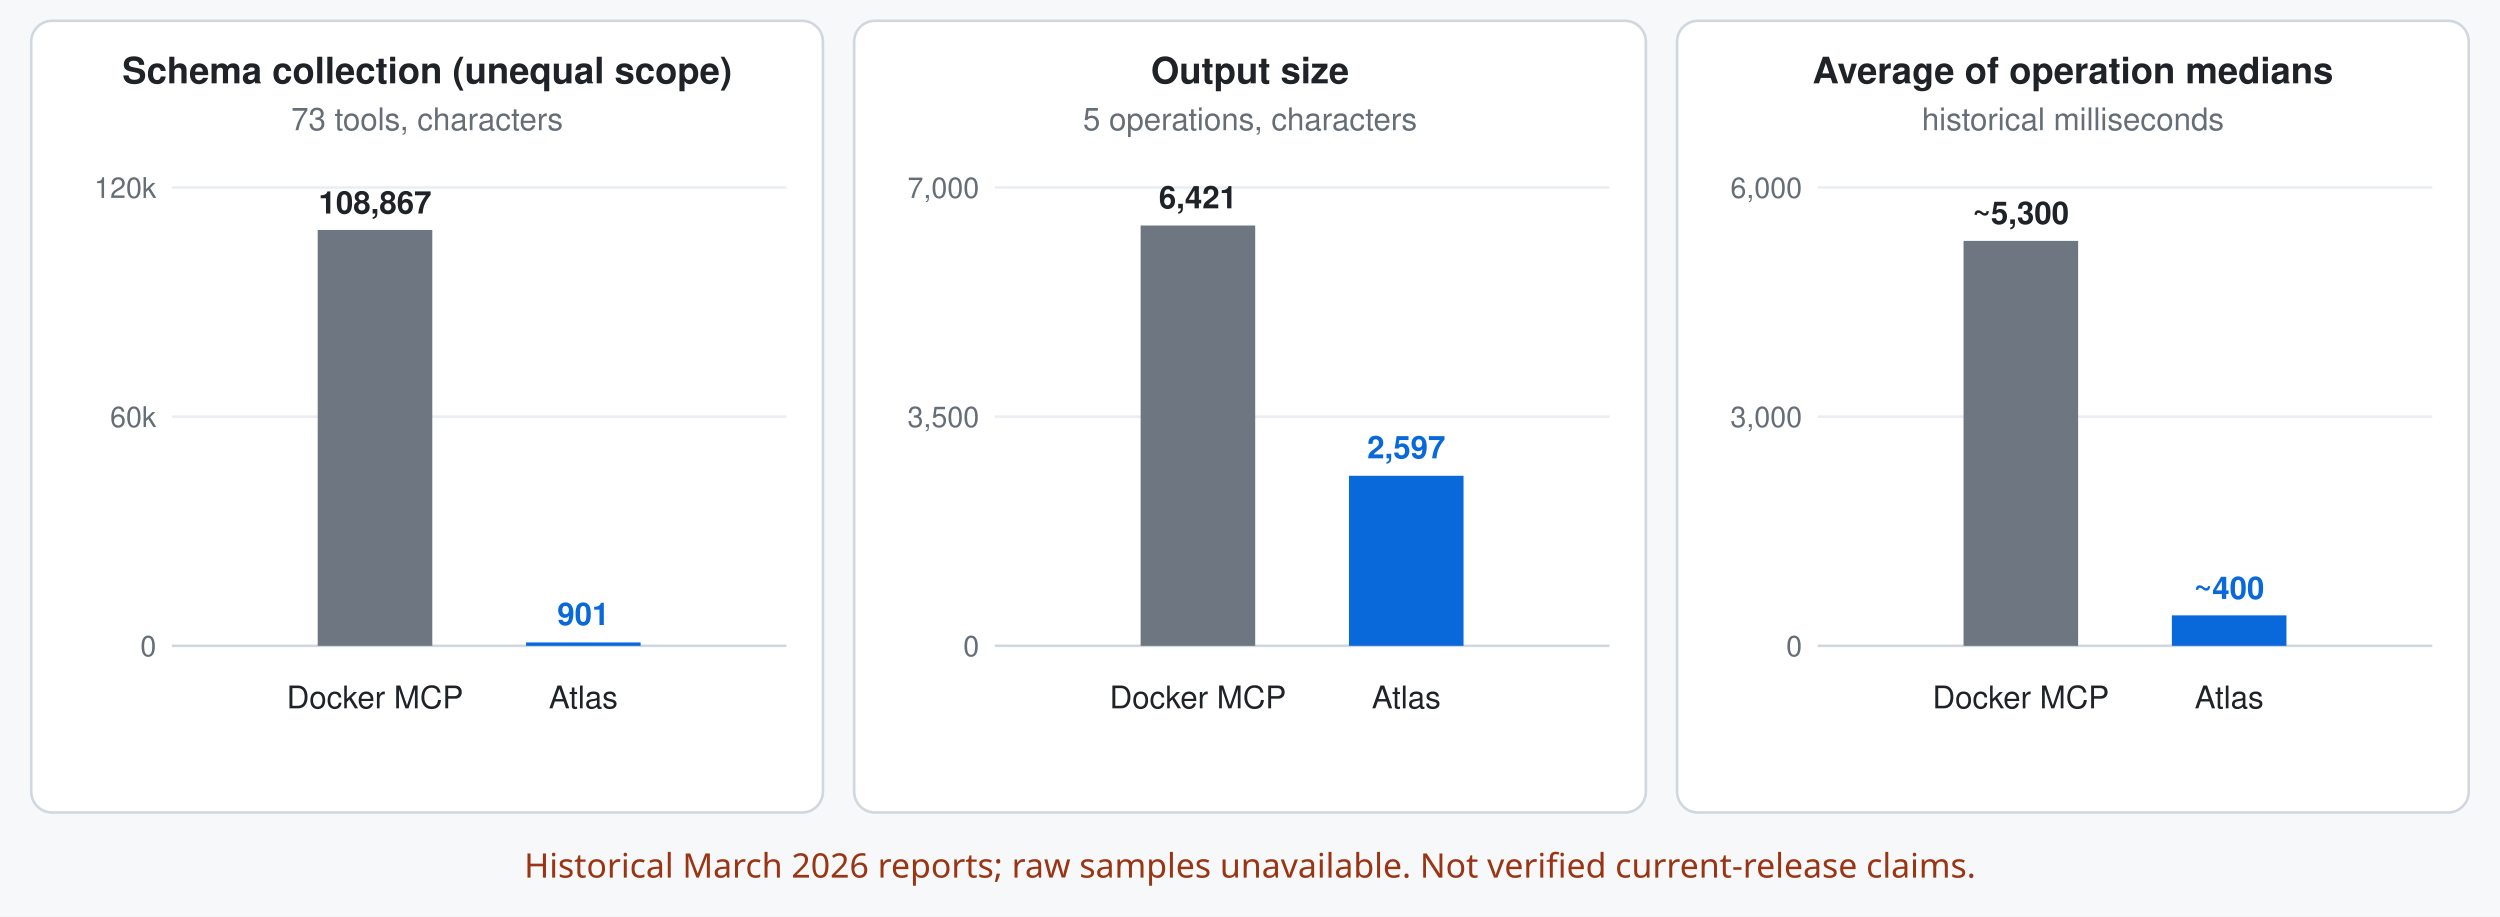
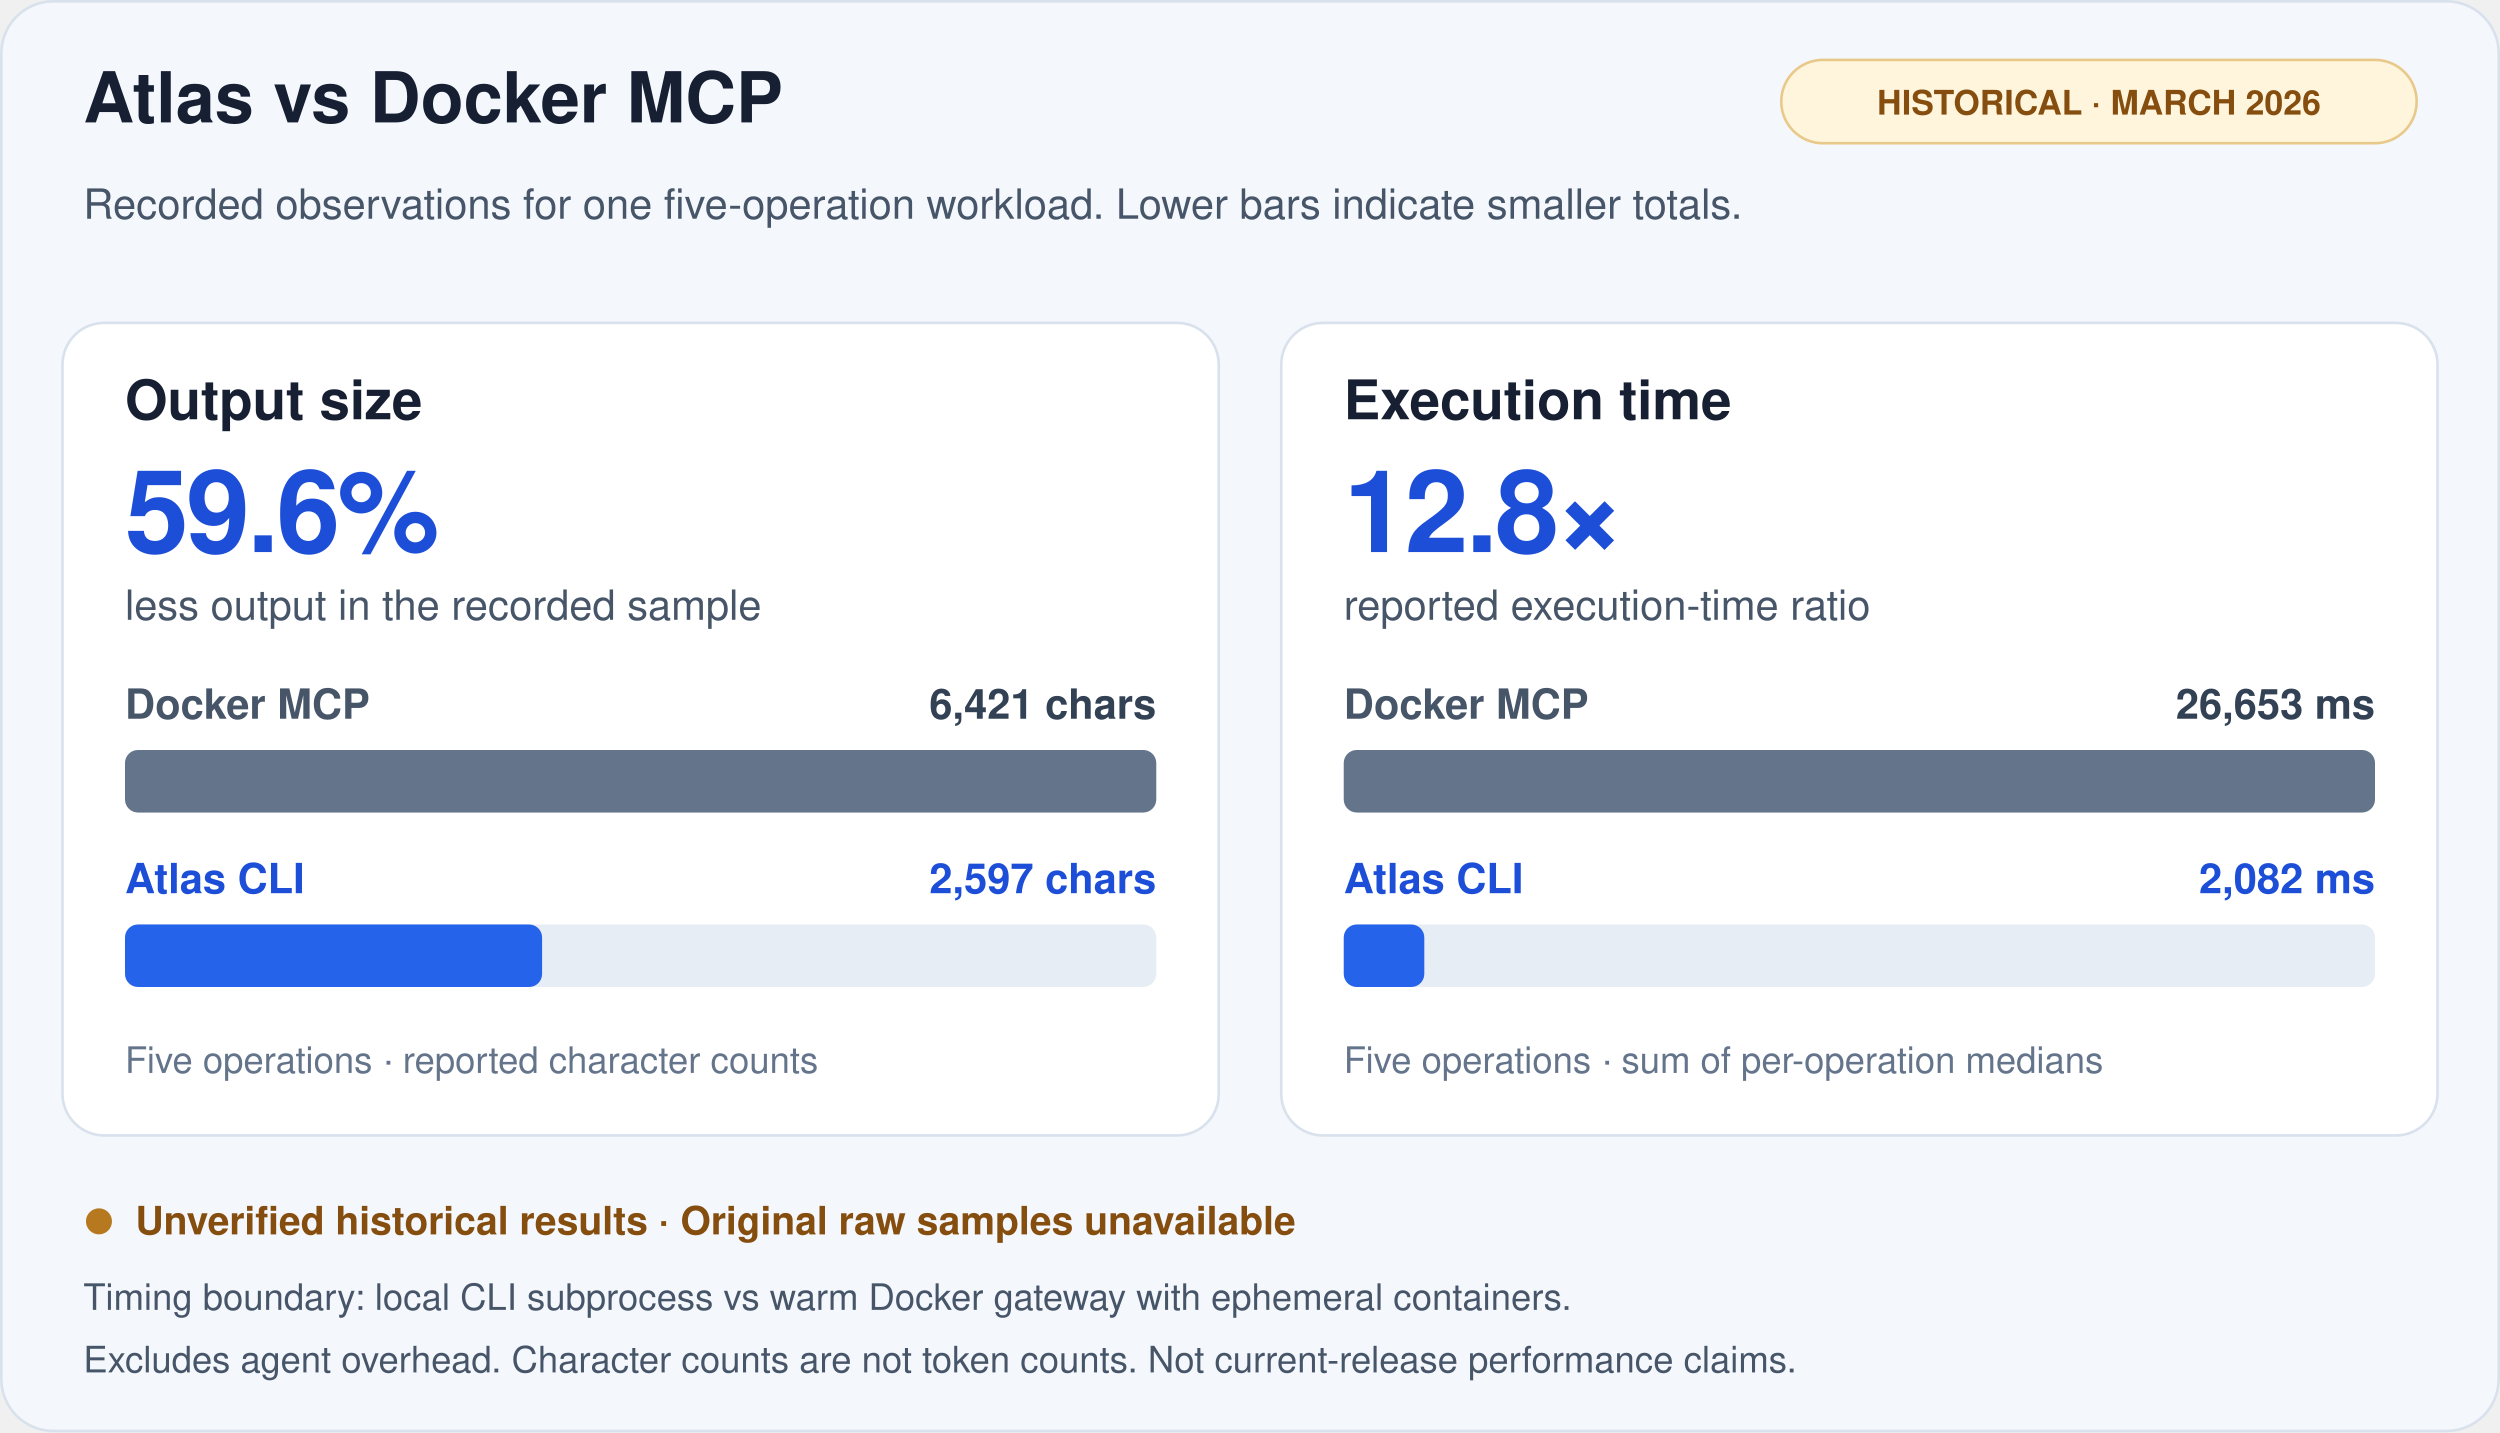
- <svg xmlns="http://www.w3.org/2000/svg" width="960" height="352" viewBox="0 0 960 352" role="img">
-   <rect width="960" height="352" fill="#f6f8fa" />
-   <g font-family="ui-sans-serif, system-ui, -apple-system, Segoe UI, Helvetica, Arial, sans-serif">
-     <rect x="12" y="8" width="304" height="304" rx="8" fill="#ffffff" stroke="#d0d7de" />
-     <text x="164" y="32" text-anchor="middle" font-size="14" font-weight="650" fill="#1f2328">Schema collection (unequal scope)</text>
-     <text x="164" y="50" text-anchor="middle" font-size="12" fill="#656d76">73 tools, characters</text>
-     <line x1="66" y1="72" x2="302" y2="72" stroke="#eaeef2" />
-     <line x1="66" y1="160" x2="302" y2="160" stroke="#eaeef2" />
-     <line x1="66" y1="248" x2="302" y2="248" stroke="#d0d7de" />
-     <text x="60" y="76" text-anchor="end" font-size="11" fill="#656d76">120k</text>
-     <text x="60" y="164" text-anchor="end" font-size="11" fill="#656d76">60k</text>
-     <text x="60" y="252" text-anchor="end" font-size="11" fill="#656d76">0</text>
-     <rect x="122" y="88.3" width="44" height="159.7" fill="#6e7781" />
-     <rect x="202" y="246.7" width="44" height="1.3" fill="#0969da" />
-     <text x="144" y="82" text-anchor="middle" font-size="12" font-weight="650" fill="#1f2328">108,867</text>
-     <text x="224" y="240" text-anchor="middle" font-size="12" font-weight="650" fill="#0969da">901</text>
-     <text x="144" y="272" text-anchor="middle" font-size="12" fill="#1f2328">Docker MCP</text>
-     <text x="224" y="272" text-anchor="middle" font-size="12" fill="#1f2328">Atlas</text>
-     <rect x="328" y="8" width="304" height="304" rx="8" fill="#ffffff" stroke="#d0d7de" />
-     <text x="480" y="32" text-anchor="middle" font-size="14" font-weight="650" fill="#1f2328">Output size</text>
-     <text x="480" y="50" text-anchor="middle" font-size="12" fill="#656d76">5 operations, characters</text>
-     <line x1="382" y1="72" x2="618" y2="72" stroke="#eaeef2" />
-     <line x1="382" y1="160" x2="618" y2="160" stroke="#eaeef2" />
-     <line x1="382" y1="248" x2="618" y2="248" stroke="#d0d7de" />
-     <text x="376" y="76" text-anchor="end" font-size="11" fill="#656d76">7,000</text>
-     <text x="376" y="164" text-anchor="end" font-size="11" fill="#656d76">3,500</text>
-     <text x="376" y="252" text-anchor="end" font-size="11" fill="#656d76">0</text>
-     <rect x="438" y="86.6" width="44" height="161.4" fill="#6e7781" />
-     <rect x="518" y="182.7" width="44" height="65.3" fill="#0969da" />
-     <text x="460" y="80" text-anchor="middle" font-size="12" font-weight="650" fill="#1f2328">6,421</text>
-     <text x="540" y="176" text-anchor="middle" font-size="12" font-weight="650" fill="#0969da">2,597</text>
-     <text x="460" y="272" text-anchor="middle" font-size="12" fill="#1f2328">Docker MCP</text>
-     <text x="540" y="272" text-anchor="middle" font-size="12" fill="#1f2328">Atlas</text>
-     <rect x="644" y="8" width="304" height="304" rx="8" fill="#ffffff" stroke="#d0d7de" />
-     <text x="796" y="32" text-anchor="middle" font-size="14" font-weight="650" fill="#1f2328">Average of operation medians</text>
-     <text x="796" y="50" text-anchor="middle" font-size="12" fill="#656d76">historical milliseconds</text>
-     <line x1="698" y1="72" x2="934" y2="72" stroke="#eaeef2" />
-     <line x1="698" y1="160" x2="934" y2="160" stroke="#eaeef2" />
-     <line x1="698" y1="248" x2="934" y2="248" stroke="#d0d7de" />
-     <text x="692" y="76" text-anchor="end" font-size="11" fill="#656d76">6,000</text>
-     <text x="692" y="164" text-anchor="end" font-size="11" fill="#656d76">3,000</text>
-     <text x="692" y="252" text-anchor="end" font-size="11" fill="#656d76">0</text>
-     <rect x="754" y="92.5" width="44" height="155.5" fill="#6e7781" />
-     <rect x="834" y="236.3" width="44" height="11.7" fill="#0969da" />
-     <text x="776" y="86" text-anchor="middle" font-size="12" font-weight="650" fill="#1f2328">~5,300</text>
-     <text x="856" y="230" text-anchor="middle" font-size="12" font-weight="650" fill="#0969da">~400</text>
-     <text x="776" y="272" text-anchor="middle" font-size="12" fill="#1f2328">Docker MCP</text>
-     <text x="856" y="272" text-anchor="middle" font-size="12" fill="#1f2328">Atlas</text>
+ <svg xmlns="http://www.w3.org/2000/svg" width="960" height="550" viewBox="0 0 960 550" role="img" aria-labelledby="title description">
+   <style>
+     text { font-family: -apple-system, BlinkMacSystemFont, 'Segoe UI', Helvetica, Arial, sans-serif; }
+     .card-title { font-size: 21px; font-weight: 650; fill: #172033; }
+     .metric { font-size: 44px; font-weight: 750; fill: #1d4ed8; letter-spacing: -1px; }
+     .caption { font-size: 16px; fill: #475569; }
+     .label { font-size: 16px; font-weight: 600; fill: #475569; }
+     .value { font-size: 16px; font-weight: 650; fill: #334155; font-variant-numeric: tabular-nums; }
+     .atlas { fill: #1d4ed8; }
+     .note { font-size: 14px; fill: #64748b; }
+   </style>
+   <rect x="0.5" y="0.5" width="959" height="549" rx="20" fill="#f4f7fc" stroke="#d8e1ec" />
+   <text x="32" y="47" font-size="27" font-weight="700" fill="#172033">Atlas vs Docker MCP</text>
+   <rect x="684" y="23" width="244" height="32" rx="16" fill="#fff4dc" stroke="#e8c989" />
+   <text x="806" y="44" text-anchor="middle" font-size="13" font-weight="700" fill="#854d0e">HISTORICAL · MARCH 2026</text>
+   <text x="32" y="84" font-size="16" fill="#475569">Recorded observations for one five-operation workload. Lower bars indicate smaller totals.</text>
+   <g>
+     <rect x="24" y="124" width="444" height="312" rx="16" fill="#ffffff" stroke="#d8e1ec" />
+     <text x="48" y="161" class="card-title">Output size</text>
+     <text x="48" y="212" class="metric">59.6%</text>
+     <text x="48" y="238" class="caption">less output in the recorded sample</text>
+     <text x="48" y="276" class="label">Docker MCP</text>
+     <text x="444" y="276" text-anchor="end" class="value">6,421 chars</text>
+     <rect x="48" y="288" width="396" height="24" rx="5" fill="#e7edf4" />
+     <rect x="48" y="288" width="396" height="24" rx="5" fill="#64748b" />
+     <text x="48" y="343" class="label atlas">Atlas CLI</text>
+     <text x="444" y="343" text-anchor="end" class="value atlas">2,597 chars</text>
+     <rect x="48" y="355" width="396" height="24" rx="5" fill="#e7edf4" />
+     <rect x="48" y="355" width="160.164" height="24" rx="5" fill="#2563eb" />
+     <text x="48" y="412" class="note">Five operations · reported character counts</text>
  </g>
-   <text x="480" y="337" text-anchor="middle" font-family="sans-serif" font-size="13" fill="#9a3412">Historical March 2026 reports; raw samples unavailable. Not verified current-release claims.</text>
+   <g>
+     <rect x="492" y="124" width="444" height="312" rx="16" fill="#ffffff" stroke="#d8e1ec" />
+     <text x="516" y="161" class="card-title">Execution time</text>
+     <text x="516" y="212" class="metric">12.8×</text>
+     <text x="516" y="238" class="caption">reported execution-time ratio</text>
+     <text x="516" y="276" class="label">Docker MCP</text>
+     <text x="912" y="276" text-anchor="end" class="value">26,653 ms</text>
+     <rect x="516" y="288" width="396" height="24" rx="5" fill="#e7edf4" />
+     <rect x="516" y="288" width="396" height="24" rx="5" fill="#64748b" />
+     <text x="516" y="343" class="label atlas">Atlas CLI</text>
+     <text x="912" y="343" text-anchor="end" class="value atlas">2,082 ms</text>
+     <rect x="516" y="355" width="396" height="24" rx="5" fill="#e7edf4" />
+     <rect x="516" y="355" width="30.934" height="24" rx="5" fill="#2563eb" />
+     <text x="516" y="412" class="note">Five operations · sum of per-operation medians</text>
+   </g>
+   <circle cx="38" cy="469" r="5" fill="#b7791f" />
+   <text x="52" y="474" font-size="15" font-weight="650" fill="#854d0e">Unverified historical results · Original raw samples unavailable</text>
+   <text x="32" y="503" font-size="14" fill="#475569">Timing boundary: local CLI subprocess vs warm Docker gateway with ephemeral containers.</text>
+   <text x="32" y="527" font-size="14" fill="#475569">Excludes agent overhead. Character counts are not token counts. Not current-release performance claims.</text>
</svg>
